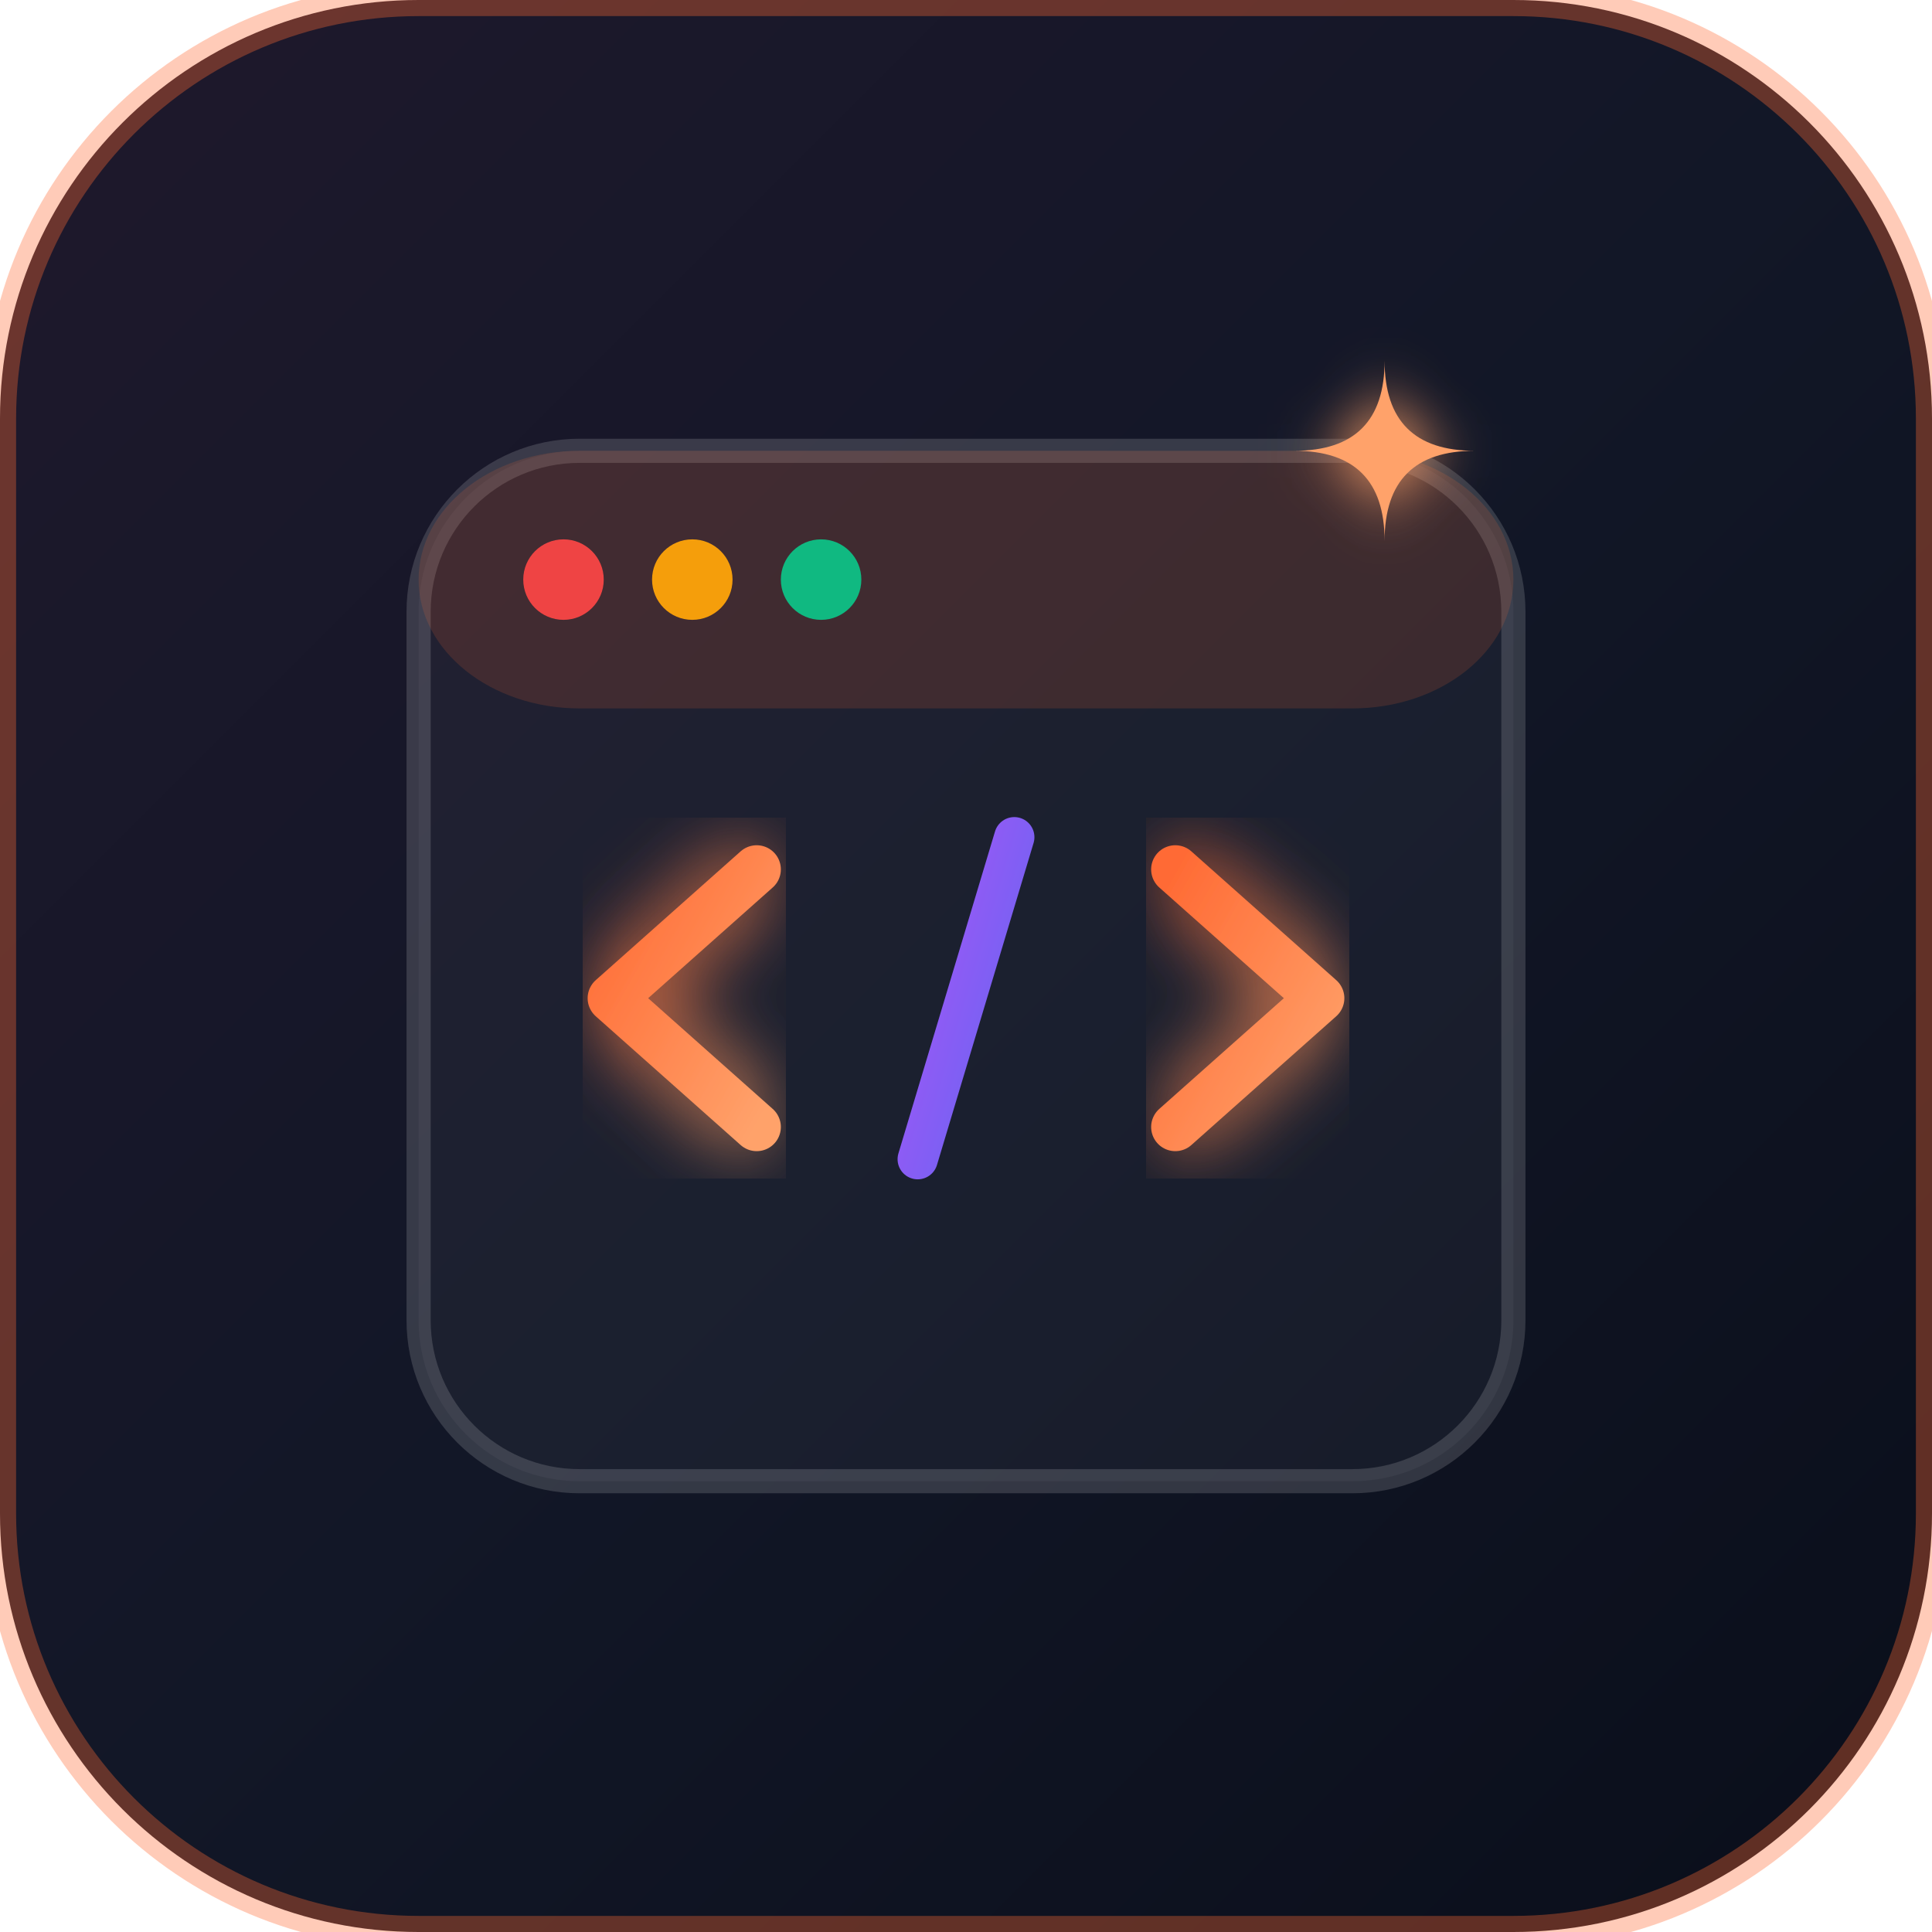
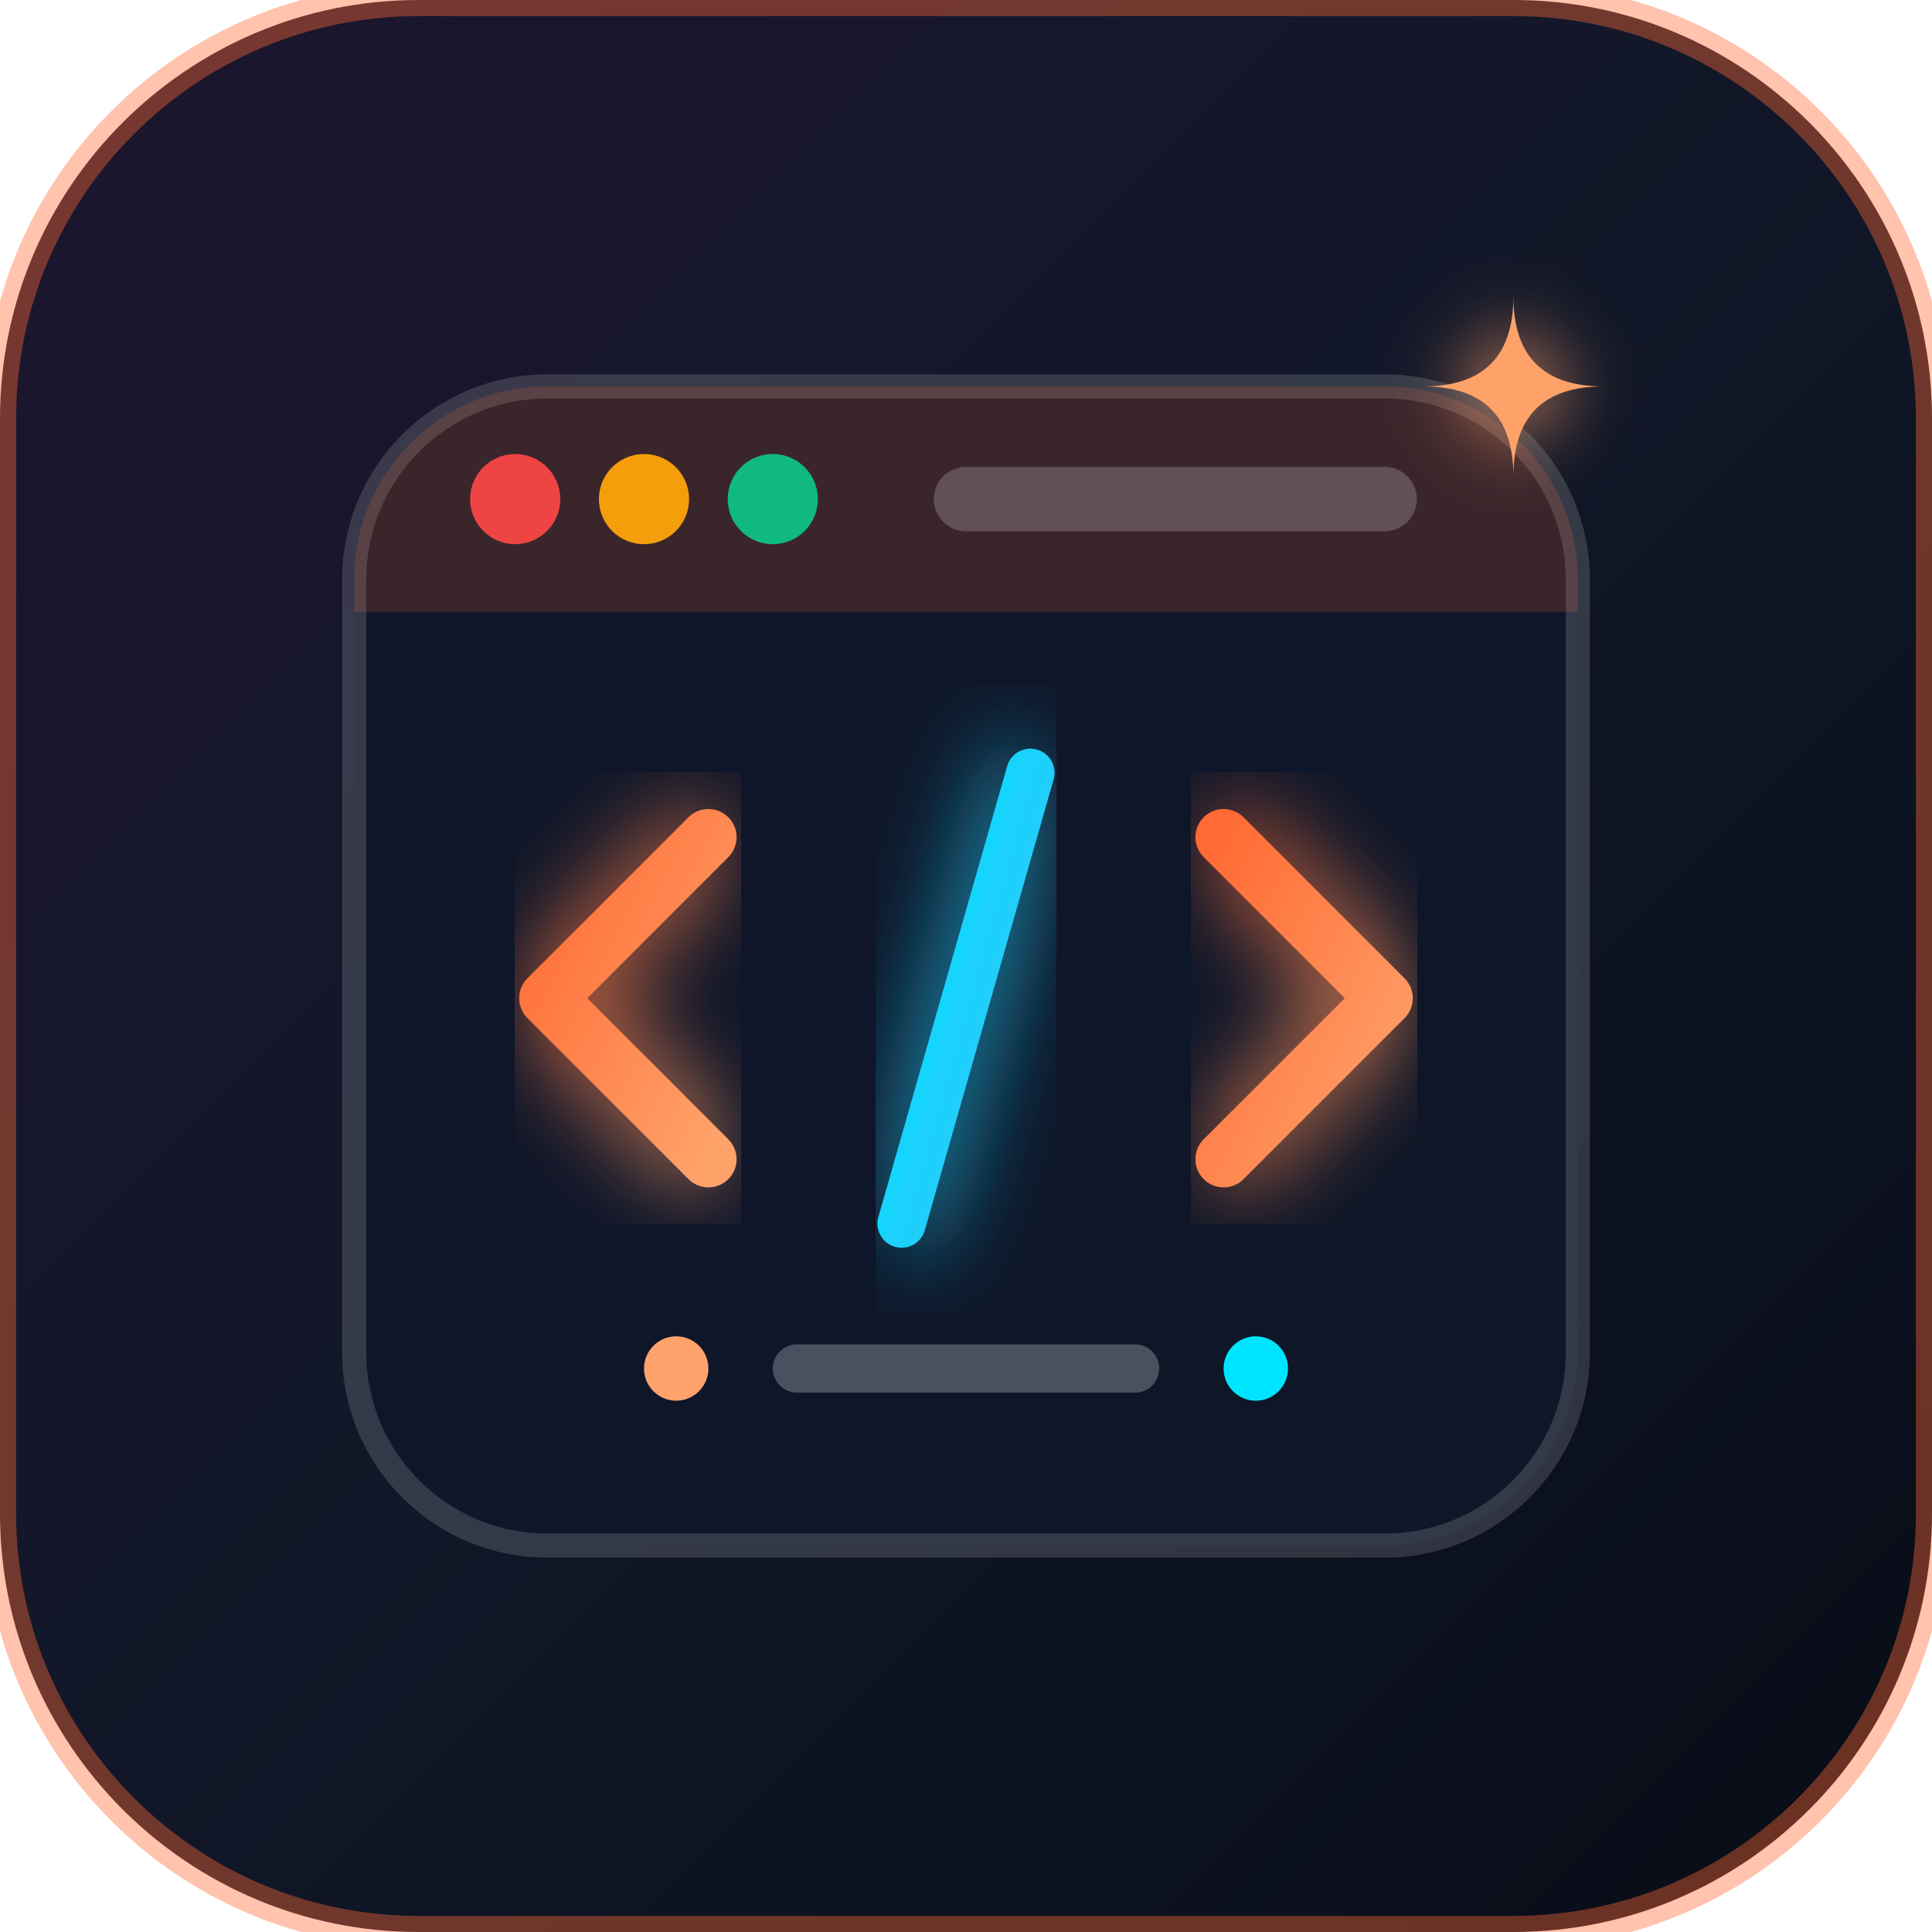
<svg xmlns="http://www.w3.org/2000/svg" viewBox="0 0 120 120" width="120" height="120">
  <defs>
-     <linearGradient id="portBg" x1="0%" y1="0%" x2="100%" y2="100%">
-       <stop offset="0%" stop-color="#1f182c" />
-       <stop offset="50%" stop-color="#121727" />
-       <stop offset="100%" stop-color="#0a0e1a" />
+     <linearGradient id="portBgGrad" x1="0%" y1="0%" x2="100%" y2="100%">
+       <stop offset="0%" stop-color="#1c162e" />
+       <stop offset="50%" stop-color="#111728" />
+       <stop offset="100%" stop-color="#080c16" />
    </linearGradient>
-     <linearGradient id="portOrange" x1="0%" y1="0%" x2="100%" y2="100%">
+     <linearGradient id="portOrangeGrad" x1="0%" y1="0%" x2="100%" y2="100%">
      <stop offset="0%" stop-color="#FF6B35" />
      <stop offset="100%" stop-color="#FFA26B" />
    </linearGradient>
-     <linearGradient id="portPurple" x1="0%" y1="0%" x2="100%" y2="100%">
-       <stop offset="0%" stop-color="#A855F7" />
+     <linearGradient id="portVioletGrad" x1="0%" y1="0%" x2="100%" y2="100%">
+       <stop offset="0%" stop-color="#C084FC" />
      <stop offset="100%" stop-color="#6366F1" />
    </linearGradient>
-     <filter id="portGlow" x="-20%" y="-20%" width="140%" height="140%">
-       <feGaussianBlur stdDeviation="2.5" result="blur" />
+     <linearGradient id="portCyanGrad" x1="0%" y1="0%" x2="100%" y2="100%">
+       <stop offset="0%" stop-color="#00E5FF" />
+       <stop offset="100%" stop-color="#38BDF8" />
+     </linearGradient>
+     <filter id="portNeonGlow" x="-20%" y="-20%" width="140%" height="140%">
+       <feGaussianBlur stdDeviation="3" result="blur" />
      <feComposite in="SourceGraphic" in2="blur" operator="over" />
    </filter>
  </defs>
-   <rect width="120" height="120" rx="26" fill="url(#portBg)" stroke="rgba(255, 107, 53, 0.35)" stroke-width="2" />
-   <rect x="26" y="28" width="68" height="64" rx="10" fill="rgba(255, 255, 255, 0.04)" stroke="rgba(255,255,255,0.15)" stroke-width="1.5" />
-   <rect x="26" y="28" width="68" height="16" rx="10" fill="rgba(255, 107, 53, 0.15)" />
-   <circle cx="35" cy="36" r="2.5" fill="#EF4444" />
-   <circle cx="43" cy="36" r="2.5" fill="#F59E0B" />
-   <circle cx="51" cy="36" r="2.5" fill="#10B981" />
-   <path d="M47 54 L38 62 L47 70" fill="none" stroke="url(#portOrange)" stroke-width="3" stroke-linecap="round" stroke-linejoin="round" filter="url(#portGlow)" />
-   <line x1="63" y1="52" x2="57" y2="72" stroke="url(#portPurple)" stroke-width="2.5" stroke-linecap="round" />
-   <path d="M73 54 L82 62 L73 70" fill="none" stroke="url(#portOrange)" stroke-width="3" stroke-linecap="round" stroke-linejoin="round" filter="url(#portGlow)" />
-   <g transform="translate(86, 28) scale(0.7)" filter="url(#portGlow)">
-     <path d="M0 -8 Q0 0 8 0 Q0 0 0 8 Q0 0 -8 0 Q0 0 0 -8 Z" fill="#FFA26B" />
+   <rect width="120" height="120" rx="26" fill="url(#portBgGrad)" stroke="rgba(255, 107, 53, 0.4)" stroke-width="2" />
+   <rect x="22" y="24" width="76" height="72" rx="12" fill="rgba(15, 23, 42, 0.85)" stroke="rgba(255, 255, 255, 0.15)" stroke-width="1.5" />
+   <path d="M22 36 L22 36 C22 29.37 27.37 24 34 24 L86 24 C92.63 24 98 29.37 98 36 L98 38 L22 38 Z" fill="rgba(255, 107, 53, 0.18)" />
+   <circle cx="32" cy="31" r="2.8" fill="#EF4444" />
+   <circle cx="40" cy="31" r="2.8" fill="#F59E0B" />
+   <circle cx="48" cy="31" r="2.8" fill="#10B981" />
+   <rect x="58" y="29" width="30" height="4" rx="2" fill="rgba(255,255,255,0.2)" />
+   <path d="M44 52 L34 62 L44 72" fill="none" stroke="url(#portOrangeGrad)" stroke-width="3.5" stroke-linecap="round" stroke-linejoin="round" filter="url(#portNeonGlow)" />
+   <line x1="64" y1="48" x2="56" y2="76" stroke="url(#portCyanGrad)" stroke-width="3" stroke-linecap="round" filter="url(#portNeonGlow)" />
+   <path d="M76 52 L86 62 L76 72" fill="none" stroke="url(#portOrangeGrad)" stroke-width="3.5" stroke-linecap="round" stroke-linejoin="round" filter="url(#portNeonGlow)" />
+   <circle cx="42" cy="85" r="2" fill="#FFA26B" />
+   <rect x="48" y="83.5" width="24" height="3" rx="1.5" fill="rgba(255,255,255,0.25)" />
+   <circle cx="78" cy="85" r="2" fill="#00E5FF" />
+   <g transform="translate(94, 24) scale(0.8)" filter="url(#portNeonGlow)">
+     <path d="M0 -7 Q0 0 7 0 Q0 0 0 7 Q0 0 -7 0 Q0 0 0 -7 Z" fill="#FFA26B" />
  </g>
</svg>
